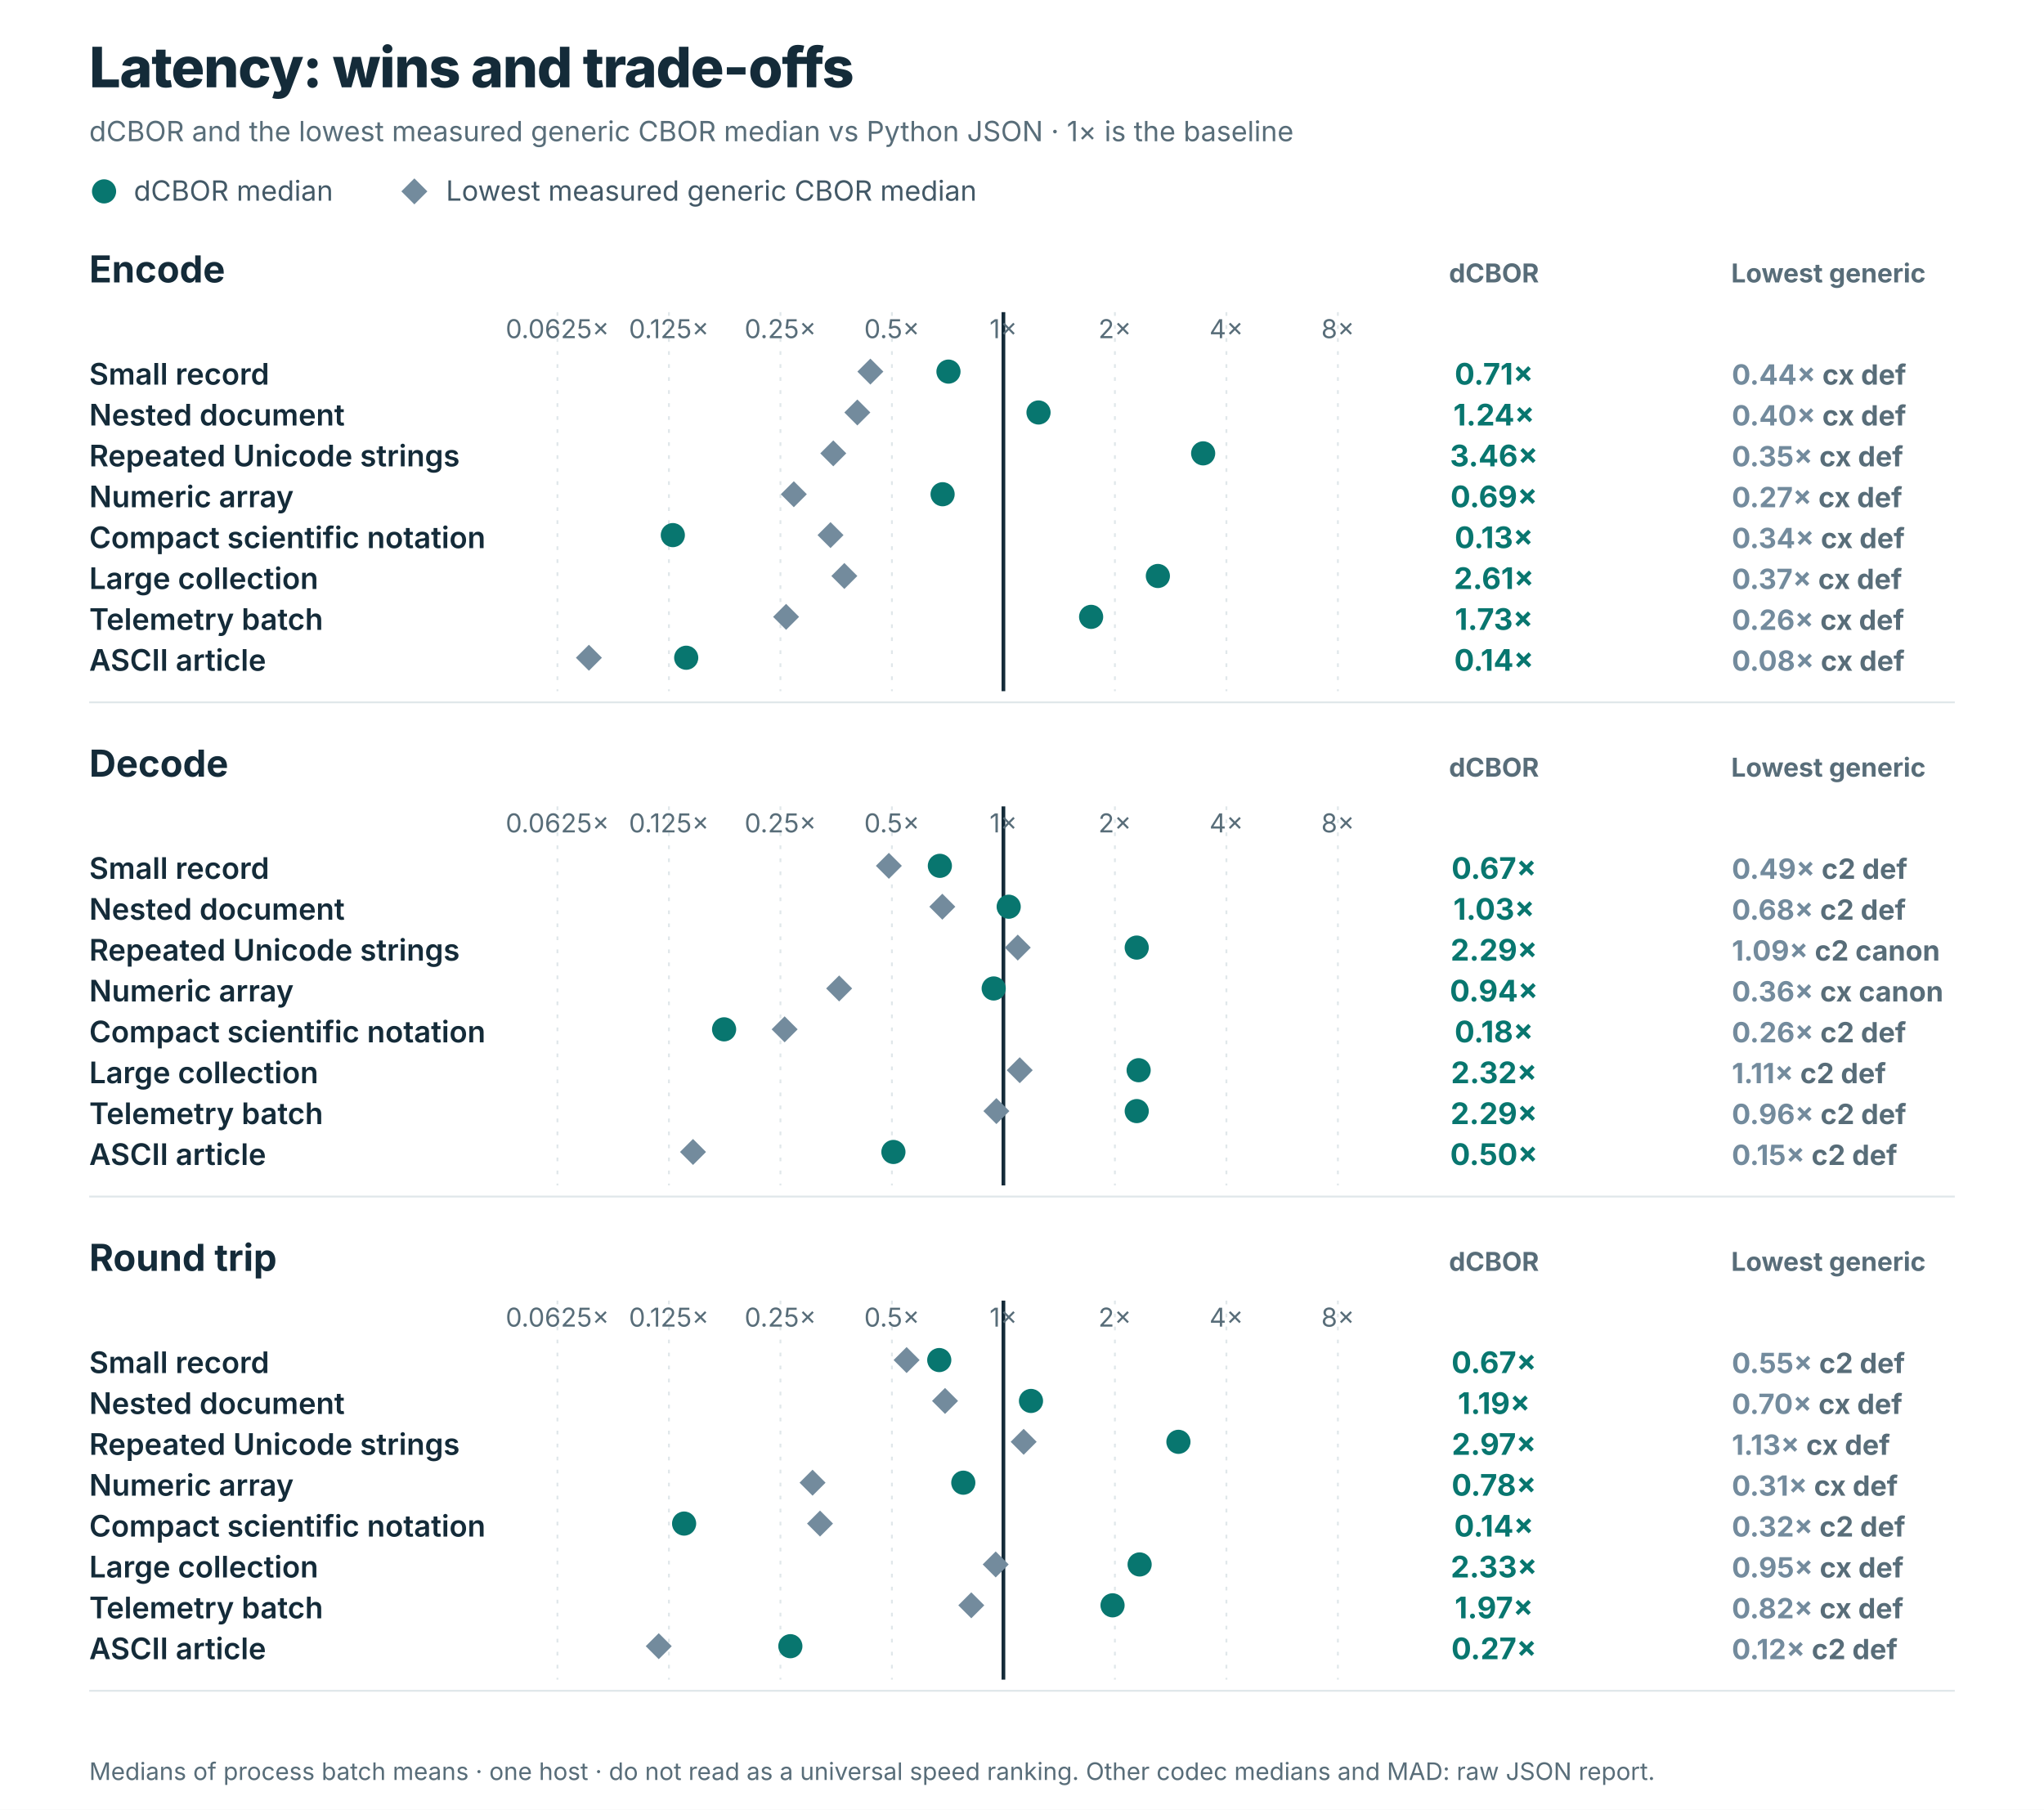
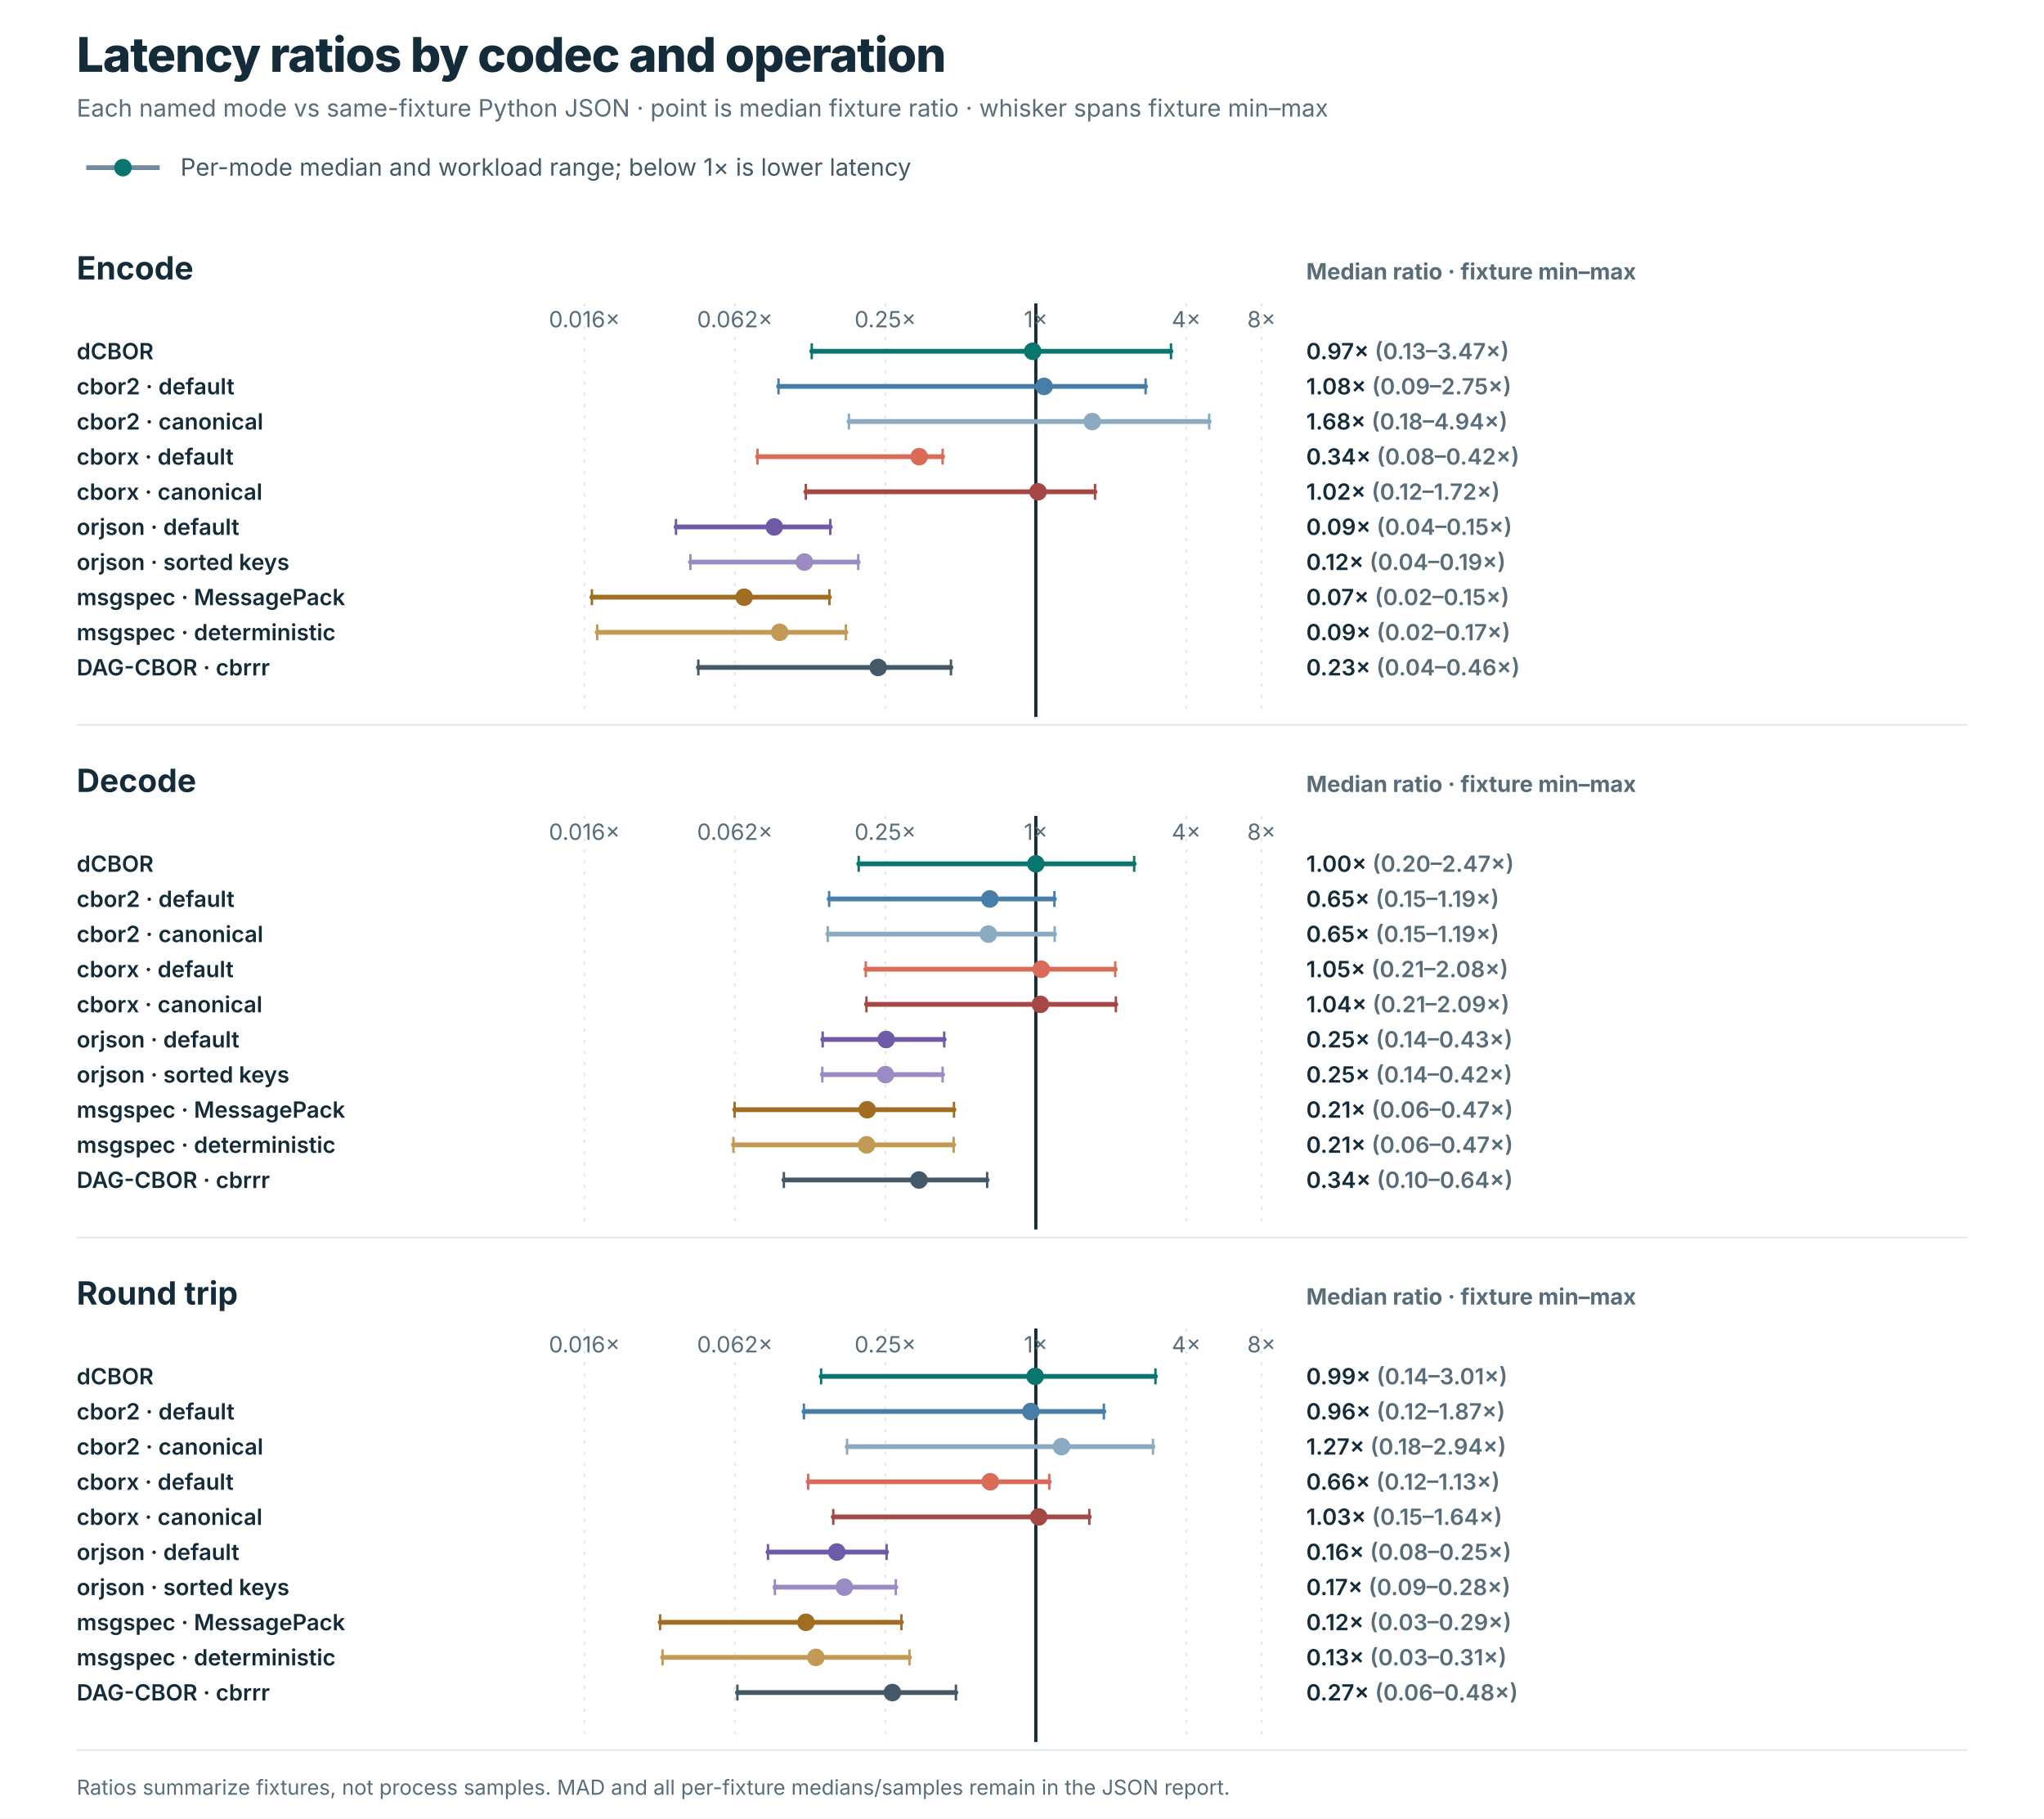
- <svg xmlns="http://www.w3.org/2000/svg" width="1100" height="974" viewBox="0 0 1100 974" role="img" aria-labelledby="title desc">
+ <svg xmlns="http://www.w3.org/2000/svg" width="1280" height="1139" viewBox="0 0 1280 1139" role="img" aria-labelledby="title desc">
  <style>
  text { font-family: Inter, ui-sans-serif, system-ui, -apple-system, sans-serif; fill: #142B39; }
  .title { font-size: 27px; font-weight: 740; letter-spacing: -0.45px; }
  .subtitle { font-size: 15px; fill: #586D79; }
  .caption { font-size: 13px; fill: #586D79; }
  .fixture { font-size: 16px; font-weight: 650; }
  .small { font-size: 14px; fill: #586D79; }
  .value { font-size: 15px; font-weight: 600; font-variant-numeric: tabular-nums; }
  .muted { fill: #586D79; }
  .card { fill: #FFFFFF; stroke: #E0E7EA; stroke-width: 1; }
  .rule { stroke: #E0E7EA; stroke-width: 1; }
  .legend { font-size: 15px; fill: #435967; }
  .column-head { font-size: 14px; fill: #586D79; font-weight: 650; }
  .axis { font-size: 14px; fill: #586D79; font-variant-numeric: tabular-nums; }

    .hero { font-size: 30px; font-weight: 760; letter-spacing: -0.55px; }
    .dek { font-size: 15px; fill: #586D79; }
    .operation { font-size: 20px; font-weight: 720; }
-     .row-label { font-size: 16px; font-weight: 580; }
-     .ratio-dcbor { font-size: 16px; font-weight: 700; fill: #08766F; font-variant-numeric: tabular-nums; }
-     .ratio-generic { font-size: 15px; font-weight: 650; fill: #738B9D; font-variant-numeric: tabular-nums; }
+     .mode-label { font-size: 14px; font-weight: 610; }
+     .ratio-value { font-size: 14px; font-weight: 620; font-variant-numeric: tabular-nums; }
  </style>
-   <rect width="1100" height="974" fill="#FFFFFF" />
-   <text x="48" y="47" class="hero">Latency: wins and trade-offs</text>
-   <text x="48" y="76" class="dek">dCBOR and the lowest measured generic CBOR median vs Python JSON · 1× is the baseline</text>
-   <circle cx="56" cy="103" r="6.5" fill="#08766F" />
-   <text x="72" y="108" class="legend">dCBOR median</text>
-   <polygon points="223,96 230,103 223,110 216,103" fill="#738B9D" />
-   <text x="240" y="108" class="legend">Lowest measured generic CBOR median</text>
-   <line x1="48" y1="378" x2="1052" y2="378" class="rule" />
-   <text x="48" y="152" class="operation">Encode</text>
-   <text x="804" y="152" text-anchor="middle" class="column-head">dCBOR</text>
-   <text x="984" y="152" text-anchor="middle" class="column-head">Lowest generic</text>
-   <line x1="300.00" y1="168" x2="300.00" y2="372" stroke="#E0E7EA" stroke-width="1" stroke-dasharray="2 5" />
-   <text x="300.00" y="182" text-anchor="middle" class="axis">0.0625×</text>
-   <line x1="360.00" y1="168" x2="360.00" y2="372" stroke="#E0E7EA" stroke-width="1" stroke-dasharray="2 5" />
-   <text x="360.00" y="182" text-anchor="middle" class="axis">0.125×</text>
-   <line x1="420.00" y1="168" x2="420.00" y2="372" stroke="#E0E7EA" stroke-width="1" stroke-dasharray="2 5" />
-   <text x="420.00" y="182" text-anchor="middle" class="axis">0.25×</text>
-   <line x1="480.00" y1="168" x2="480.00" y2="372" stroke="#E0E7EA" stroke-width="1" stroke-dasharray="2 5" />
-   <text x="480.00" y="182" text-anchor="middle" class="axis">0.5×</text>
-   <line x1="540.00" y1="168" x2="540.00" y2="372" stroke="#142B39" stroke-width="2" stroke-dasharray="0" />
-   <text x="540.00" y="182" text-anchor="middle" class="axis">1×</text>
-   <line x1="600.00" y1="168" x2="600.00" y2="372" stroke="#E0E7EA" stroke-width="1" stroke-dasharray="2 5" />
-   <text x="600.00" y="182" text-anchor="middle" class="axis">2×</text>
-   <line x1="660.00" y1="168" x2="660.00" y2="372" stroke="#E0E7EA" stroke-width="1" stroke-dasharray="2 5" />
-   <text x="660.00" y="182" text-anchor="middle" class="axis">4×</text>
-   <line x1="720.00" y1="168" x2="720.00" y2="372" stroke="#E0E7EA" stroke-width="1" stroke-dasharray="2 5" />
-   <text x="720.00" y="182" text-anchor="middle" class="axis">8×</text>
-   <text x="48" y="207" class="row-label">Small record</text>
-   <circle cx="510.43" cy="200" r="6.5" fill="#08766F" />
-   <polygon points="468.40,193.00 475.40,200.00 468.40,207.00 461.40,200.00" fill="#738B9D" />
-   <text x="804" y="207" text-anchor="middle" class="ratio-dcbor">0.71×</text>
-   <text x="932" y="207" class="ratio-generic">0.44× <tspan class="muted">cx def</tspan>
-   </text>
-   <text x="48" y="229" class="row-label">Nested document</text>
-   <circle cx="558.89" cy="222" r="6.5" fill="#08766F" />
-   <polygon points="461.38,215.00 468.38,222.00 461.38,229.00 454.38,222.00" fill="#738B9D" />
-   <text x="804" y="229" text-anchor="middle" class="ratio-dcbor">1.24×</text>
-   <text x="932" y="229" class="ratio-generic">0.40× <tspan class="muted">cx def</tspan>
-   </text>
-   <text x="48" y="251" class="row-label">Repeated Unicode strings</text>
-   <circle cx="647.49" cy="244" r="6.5" fill="#08766F" />
-   <polygon points="448.44,237.00 455.44,244.00 448.44,251.00 441.44,244.00" fill="#738B9D" />
-   <text x="804" y="251" text-anchor="middle" class="ratio-dcbor">3.46×</text>
-   <text x="932" y="251" class="ratio-generic">0.35× <tspan class="muted">cx def</tspan>
-   </text>
-   <text x="48" y="273" class="row-label">Numeric array</text>
-   <circle cx="507.27" cy="266" r="6.5" fill="#08766F" />
-   <polygon points="427.20,259.00 434.20,266.00 427.20,273.00 420.20,266.00" fill="#738B9D" />
-   <text x="804" y="273" text-anchor="middle" class="ratio-dcbor">0.69×</text>
-   <text x="932" y="273" class="ratio-generic">0.27× <tspan class="muted">cx def</tspan>
-   </text>
-   <text x="48" y="295" class="row-label">Compact scientific notation</text>
-   <circle cx="362.09" cy="288" r="6.5" fill="#08766F" />
-   <polygon points="446.95,281.00 453.95,288.00 446.95,295.00 439.95,288.00" fill="#738B9D" />
-   <text x="804" y="295" text-anchor="middle" class="ratio-dcbor">0.13×</text>
-   <text x="932" y="295" class="ratio-generic">0.34× <tspan class="muted">cx def</tspan>
-   </text>
-   <text x="48" y="317" class="row-label">Large collection</text>
-   <circle cx="623.12" cy="310" r="6.5" fill="#08766F" />
-   <polygon points="454.39,303.00 461.39,310.00 454.39,317.00 447.39,310.00" fill="#738B9D" />
-   <text x="804" y="317" text-anchor="middle" class="ratio-dcbor">2.61×</text>
-   <text x="932" y="317" class="ratio-generic">0.37× <tspan class="muted">cx def</tspan>
-   </text>
-   <text x="48" y="339" class="row-label">Telemetry batch</text>
-   <circle cx="587.20" cy="332" r="6.5" fill="#08766F" />
-   <polygon points="423.04,325.00 430.04,332.00 423.04,339.00 416.04,332.00" fill="#738B9D" />
-   <text x="804" y="339" text-anchor="middle" class="ratio-dcbor">1.73×</text>
-   <text x="932" y="339" class="ratio-generic">0.26× <tspan class="muted">cx def</tspan>
-   </text>
-   <text x="48" y="361" class="row-label">ASCII article</text>
-   <circle cx="369.29" cy="354" r="6.5" fill="#08766F" />
-   <polygon points="316.93,347.00 323.93,354.00 316.93,361.00 309.93,354.00" fill="#738B9D" />
-   <text x="804" y="361" text-anchor="middle" class="ratio-dcbor">0.14×</text>
-   <text x="932" y="361" class="ratio-generic">0.08× <tspan class="muted">cx def</tspan>
-   </text>
-   <line x1="48" y1="644" x2="1052" y2="644" class="rule" />
-   <text x="48" y="418" class="operation">Decode</text>
-   <text x="804" y="418" text-anchor="middle" class="column-head">dCBOR</text>
-   <text x="984" y="418" text-anchor="middle" class="column-head">Lowest generic</text>
-   <line x1="300.00" y1="434" x2="300.00" y2="638" stroke="#E0E7EA" stroke-width="1" stroke-dasharray="2 5" />
-   <text x="300.00" y="448" text-anchor="middle" class="axis">0.0625×</text>
-   <line x1="360.00" y1="434" x2="360.00" y2="638" stroke="#E0E7EA" stroke-width="1" stroke-dasharray="2 5" />
-   <text x="360.00" y="448" text-anchor="middle" class="axis">0.125×</text>
-   <line x1="420.00" y1="434" x2="420.00" y2="638" stroke="#E0E7EA" stroke-width="1" stroke-dasharray="2 5" />
-   <text x="420.00" y="448" text-anchor="middle" class="axis">0.25×</text>
-   <line x1="480.00" y1="434" x2="480.00" y2="638" stroke="#E0E7EA" stroke-width="1" stroke-dasharray="2 5" />
-   <text x="480.00" y="448" text-anchor="middle" class="axis">0.5×</text>
-   <line x1="540.00" y1="434" x2="540.00" y2="638" stroke="#142B39" stroke-width="2" stroke-dasharray="0" />
-   <text x="540.00" y="448" text-anchor="middle" class="axis">1×</text>
-   <line x1="600.00" y1="434" x2="600.00" y2="638" stroke="#E0E7EA" stroke-width="1" stroke-dasharray="2 5" />
-   <text x="600.00" y="448" text-anchor="middle" class="axis">2×</text>
-   <line x1="660.00" y1="434" x2="660.00" y2="638" stroke="#E0E7EA" stroke-width="1" stroke-dasharray="2 5" />
-   <text x="660.00" y="448" text-anchor="middle" class="axis">4×</text>
-   <line x1="720.00" y1="434" x2="720.00" y2="638" stroke="#E0E7EA" stroke-width="1" stroke-dasharray="2 5" />
-   <text x="720.00" y="448" text-anchor="middle" class="axis">8×</text>
-   <text x="48" y="473" class="row-label">Small record</text>
-   <circle cx="505.80" cy="466" r="6.5" fill="#08766F" />
-   <polygon points="478.35,459.00 485.35,466.00 478.35,473.00 471.35,466.00" fill="#738B9D" />
-   <text x="804" y="473" text-anchor="middle" class="ratio-dcbor">0.67×</text>
-   <text x="932" y="473" class="ratio-generic">0.49× <tspan class="muted">c2 def</tspan>
-   </text>
-   <text x="48" y="495" class="row-label">Nested document</text>
-   <circle cx="542.84" cy="488" r="6.5" fill="#08766F" />
-   <polygon points="507.12,481.00 514.12,488.00 507.12,495.00 500.12,488.00" fill="#738B9D" />
-   <text x="804" y="495" text-anchor="middle" class="ratio-dcbor">1.03×</text>
-   <text x="932" y="495" class="ratio-generic">0.68× <tspan class="muted">c2 def</tspan>
-   </text>
-   <text x="48" y="517" class="row-label">Repeated Unicode strings</text>
-   <circle cx="611.74" cy="510" r="6.5" fill="#08766F" />
-   <polygon points="547.72,503.00 554.72,510.00 547.72,517.00 540.72,510.00" fill="#738B9D" />
-   <text x="804" y="517" text-anchor="middle" class="ratio-dcbor">2.29×</text>
-   <text x="932" y="517" class="ratio-generic">1.09× <tspan class="muted">c2 canon</tspan>
-   </text>
-   <text x="48" y="539" class="row-label">Numeric array</text>
-   <circle cx="534.77" cy="532" r="6.5" fill="#08766F" />
-   <polygon points="451.59,525.00 458.59,532.00 451.59,539.00 444.59,532.00" fill="#738B9D" />
-   <text x="804" y="539" text-anchor="middle" class="ratio-dcbor">0.94×</text>
-   <text x="932" y="539" class="ratio-generic">0.36× <tspan class="muted">cx canon</tspan>
-   </text>
-   <text x="48" y="561" class="row-label">Compact scientific notation</text>
-   <circle cx="389.68" cy="554" r="6.5" fill="#08766F" />
-   <polygon points="422.26,547.00 429.26,554.00 422.26,561.00 415.26,554.00" fill="#738B9D" />
-   <text x="804" y="561" text-anchor="middle" class="ratio-dcbor">0.18×</text>
-   <text x="932" y="561" class="ratio-generic">0.26× <tspan class="muted">c2 def</tspan>
-   </text>
-   <text x="48" y="583" class="row-label">Large collection</text>
-   <circle cx="612.77" cy="576" r="6.5" fill="#08766F" />
-   <polygon points="548.77,569.00 555.77,576.00 548.77,583.00 541.77,576.00" fill="#738B9D" />
-   <text x="804" y="583" text-anchor="middle" class="ratio-dcbor">2.32×</text>
-   <text x="932" y="583" class="ratio-generic">1.11× <tspan class="muted">c2 def</tspan>
-   </text>
-   <text x="48" y="605" class="row-label">Telemetry batch</text>
-   <circle cx="611.75" cy="598" r="6.5" fill="#08766F" />
-   <polygon points="536.22,591.00 543.22,598.00 536.22,605.00 529.22,598.00" fill="#738B9D" />
-   <text x="804" y="605" text-anchor="middle" class="ratio-dcbor">2.29×</text>
-   <text x="932" y="605" class="ratio-generic">0.96× <tspan class="muted">c2 def</tspan>
-   </text>
-   <text x="48" y="627" class="row-label">ASCII article</text>
-   <circle cx="480.80" cy="620" r="6.5" fill="#08766F" />
-   <polygon points="372.95,613.00 379.95,620.00 372.95,627.00 365.95,620.00" fill="#738B9D" />
-   <text x="804" y="627" text-anchor="middle" class="ratio-dcbor">0.50×</text>
-   <text x="932" y="627" class="ratio-generic">0.15× <tspan class="muted">c2 def</tspan>
-   </text>
-   <line x1="48" y1="910" x2="1052" y2="910" class="rule" />
-   <text x="48" y="684" class="operation">Round trip</text>
-   <text x="804" y="684" text-anchor="middle" class="column-head">dCBOR</text>
-   <text x="984" y="684" text-anchor="middle" class="column-head">Lowest generic</text>
-   <line x1="300.00" y1="700" x2="300.00" y2="904" stroke="#E0E7EA" stroke-width="1" stroke-dasharray="2 5" />
-   <text x="300.00" y="714" text-anchor="middle" class="axis">0.0625×</text>
-   <line x1="360.00" y1="700" x2="360.00" y2="904" stroke="#E0E7EA" stroke-width="1" stroke-dasharray="2 5" />
-   <text x="360.00" y="714" text-anchor="middle" class="axis">0.125×</text>
-   <line x1="420.00" y1="700" x2="420.00" y2="904" stroke="#E0E7EA" stroke-width="1" stroke-dasharray="2 5" />
-   <text x="420.00" y="714" text-anchor="middle" class="axis">0.25×</text>
-   <line x1="480.00" y1="700" x2="480.00" y2="904" stroke="#E0E7EA" stroke-width="1" stroke-dasharray="2 5" />
-   <text x="480.00" y="714" text-anchor="middle" class="axis">0.5×</text>
-   <line x1="540.00" y1="700" x2="540.00" y2="904" stroke="#142B39" stroke-width="2" stroke-dasharray="0" />
-   <text x="540.00" y="714" text-anchor="middle" class="axis">1×</text>
-   <line x1="600.00" y1="700" x2="600.00" y2="904" stroke="#E0E7EA" stroke-width="1" stroke-dasharray="2 5" />
-   <text x="600.00" y="714" text-anchor="middle" class="axis">2×</text>
-   <line x1="660.00" y1="700" x2="660.00" y2="904" stroke="#E0E7EA" stroke-width="1" stroke-dasharray="2 5" />
-   <text x="660.00" y="714" text-anchor="middle" class="axis">4×</text>
-   <line x1="720.00" y1="700" x2="720.00" y2="904" stroke="#E0E7EA" stroke-width="1" stroke-dasharray="2 5" />
-   <text x="720.00" y="714" text-anchor="middle" class="axis">8×</text>
-   <text x="48" y="739" class="row-label">Small record</text>
-   <circle cx="505.47" cy="732" r="6.5" fill="#08766F" />
-   <polygon points="487.90,725.00 494.90,732.00 487.90,739.00 480.90,732.00" fill="#738B9D" />
-   <text x="804" y="739" text-anchor="middle" class="ratio-dcbor">0.67×</text>
-   <text x="932" y="739" class="ratio-generic">0.55× <tspan class="muted">c2 def</tspan>
-   </text>
-   <text x="48" y="761" class="row-label">Nested document</text>
-   <circle cx="554.84" cy="754" r="6.5" fill="#08766F" />
-   <polygon points="508.58,747.00 515.58,754.00 508.58,761.00 501.58,754.00" fill="#738B9D" />
-   <text x="804" y="761" text-anchor="middle" class="ratio-dcbor">1.19×</text>
-   <text x="932" y="761" class="ratio-generic">0.70× <tspan class="muted">cx def</tspan>
-   </text>
-   <text x="48" y="783" class="row-label">Repeated Unicode strings</text>
-   <circle cx="634.18" cy="776" r="6.5" fill="#08766F" />
-   <polygon points="550.89,769.00 557.89,776.00 550.89,783.00 543.89,776.00" fill="#738B9D" />
-   <text x="804" y="783" text-anchor="middle" class="ratio-dcbor">2.97×</text>
-   <text x="932" y="783" class="ratio-generic">1.13× <tspan class="muted">cx def</tspan>
-   </text>
-   <text x="48" y="805" class="row-label">Numeric array</text>
-   <circle cx="518.41" cy="798" r="6.5" fill="#08766F" />
-   <polygon points="437.28,791.00 444.28,798.00 437.28,805.00 430.28,798.00" fill="#738B9D" />
-   <text x="804" y="805" text-anchor="middle" class="ratio-dcbor">0.78×</text>
-   <text x="932" y="805" class="ratio-generic">0.31× <tspan class="muted">cx def</tspan>
-   </text>
-   <text x="48" y="827" class="row-label">Compact scientific notation</text>
-   <circle cx="368.16" cy="820" r="6.5" fill="#08766F" />
-   <polygon points="441.30,813.00 448.30,820.00 441.30,827.00 434.30,820.00" fill="#738B9D" />
-   <text x="804" y="827" text-anchor="middle" class="ratio-dcbor">0.14×</text>
-   <text x="932" y="827" class="ratio-generic">0.32× <tspan class="muted">c2 def</tspan>
-   </text>
-   <text x="48" y="849" class="row-label">Large collection</text>
-   <circle cx="613.30" cy="842" r="6.5" fill="#08766F" />
-   <polygon points="535.84,835.00 542.84,842.00 535.84,849.00 528.84,842.00" fill="#738B9D" />
-   <text x="804" y="849" text-anchor="middle" class="ratio-dcbor">2.33×</text>
-   <text x="932" y="849" class="ratio-generic">0.95× <tspan class="muted">cx def</tspan>
-   </text>
-   <text x="48" y="871" class="row-label">Telemetry batch</text>
-   <circle cx="598.73" cy="864" r="6.5" fill="#08766F" />
-   <polygon points="522.71,857.00 529.71,864.00 522.71,871.00 515.71,864.00" fill="#738B9D" />
-   <text x="804" y="871" text-anchor="middle" class="ratio-dcbor">1.97×</text>
-   <text x="932" y="871" class="ratio-generic">0.82× <tspan class="muted">cx def</tspan>
-   </text>
-   <text x="48" y="893" class="row-label">ASCII article</text>
-   <circle cx="425.34" cy="886" r="6.5" fill="#08766F" />
-   <polygon points="354.50,879.00 361.50,886.00 354.50,893.00 347.50,886.00" fill="#738B9D" />
-   <text x="804" y="893" text-anchor="middle" class="ratio-dcbor">0.27×</text>
-   <text x="932" y="893" class="ratio-generic">0.12× <tspan class="muted">c2 def</tspan>
-   </text>
-   <text x="48" y="958" class="caption">Medians of process batch means · one host · do not read as a universal speed ranking. Other codec medians and MAD: raw JSON report.</text>
+   <rect width="1280" height="1139" fill="#FFFFFF" />
+   <text x="48" y="45" class="hero">Latency ratios by codec and operation</text>
+   <text x="48" y="73" class="dek">Each named mode vs same-fixture Python JSON · point is median fixture ratio · whisker spans fixture min–max</text>
+   <line x1="54" y1="105" x2="100" y2="105" stroke="#738B9D" stroke-width="3" />
+   <circle cx="77" cy="105" r="5.5" fill="#08766F" />
+   <text x="113" y="110" class="legend">Per-mode median and workload range; below 1× is lower latency</text>
+   <text x="48" y="175" class="operation">Encode</text>
+   <text x="818" y="175" class="column-head">Median ratio · fixture min–max</text>
+   <line x1="48" y1="454" x2="1232" y2="454" class="rule" />
+   <line x1="366.00" y1="190" x2="366.00" y2="449" stroke="#E0E7EA" stroke-width="1" stroke-dasharray="2 5" />
+   <text x="366.00" y="205" text-anchor="middle" class="axis">0.016×</text>
+   <line x1="460.22" y1="190" x2="460.22" y2="449" stroke="#E0E7EA" stroke-width="1" stroke-dasharray="2 5" />
+   <text x="460.22" y="205" text-anchor="middle" class="axis">0.062×</text>
+   <line x1="554.44" y1="190" x2="554.44" y2="449" stroke="#E0E7EA" stroke-width="1" stroke-dasharray="2 5" />
+   <text x="554.44" y="205" text-anchor="middle" class="axis">0.25×</text>
+   <line x1="648.67" y1="190" x2="648.67" y2="449" stroke="#142B39" stroke-width="2" stroke-dasharray="0" />
+   <text x="648.67" y="205" text-anchor="middle" class="axis">1×</text>
+   <line x1="742.89" y1="190" x2="742.89" y2="449" stroke="#E0E7EA" stroke-width="1" stroke-dasharray="2 5" />
+   <text x="742.89" y="205" text-anchor="middle" class="axis">4×</text>
+   <line x1="790.00" y1="190" x2="790.00" y2="449" stroke="#E0E7EA" stroke-width="1" stroke-dasharray="2 5" />
+   <text x="790.00" y="205" text-anchor="middle" class="axis">8×</text>
+   <text x="48" y="225" class="mode-label" fill="#08766F">dCBOR</text>
+   <line x1="508.34" y1="220" x2="733.31" y2="220" stroke="#08766F" stroke-width="3" stroke-linecap="round" />
+   <line x1="508.34" y1="215" x2="508.34" y2="225" stroke="#08766F" stroke-width="1.5" />
+   <line x1="733.31" y1="215" x2="733.31" y2="225" stroke="#08766F" stroke-width="1.5" />
+   <circle cx="646.69" cy="220" r="5.5" fill="#08766F" />
+   <text x="818" y="225" class="ratio-value">0.97× <tspan class="muted">(0.13–3.47×)</tspan>
+   </text>
+   <text x="48" y="247" class="mode-label" fill="#477EA8">cbor2 · default</text>
+   <line x1="487.55" y1="242" x2="717.40" y2="242" stroke="#477EA8" stroke-width="3" stroke-linecap="round" />
+   <line x1="487.55" y1="237" x2="487.55" y2="247" stroke="#477EA8" stroke-width="1.5" />
+   <line x1="717.40" y1="237" x2="717.40" y2="247" stroke="#477EA8" stroke-width="1.5" />
+   <circle cx="653.82" cy="242" r="5.5" fill="#477EA8" />
+   <text x="818" y="247" class="ratio-value">1.08× <tspan class="muted">(0.09–2.75×)</tspan>
+   </text>
+   <text x="48" y="269" class="mode-label" fill="#8AAAC1">cbor2 · canonical</text>
+   <line x1="531.61" y1="264" x2="757.23" y2="264" stroke="#8AAAC1" stroke-width="3" stroke-linecap="round" />
+   <line x1="531.61" y1="259" x2="531.61" y2="269" stroke="#8AAAC1" stroke-width="1.5" />
+   <line x1="757.23" y1="259" x2="757.23" y2="269" stroke="#8AAAC1" stroke-width="1.5" />
+   <circle cx="683.97" cy="264" r="5.5" fill="#8AAAC1" />
+   <text x="818" y="269" class="ratio-value">1.68× <tspan class="muted">(0.18–4.94×)</tspan>
+   </text>
+   <text x="48" y="291" class="mode-label" fill="#D96B57">cborx · default</text>
+   <line x1="474.36" y1="286" x2="590.28" y2="286" stroke="#D96B57" stroke-width="3" stroke-linecap="round" />
+   <line x1="474.36" y1="281" x2="474.36" y2="291" stroke="#D96B57" stroke-width="1.5" />
+   <line x1="590.28" y1="281" x2="590.28" y2="291" stroke="#D96B57" stroke-width="1.5" />
+   <circle cx="575.60" cy="286" r="5.5" fill="#D96B57" />
+   <text x="818" y="291" class="ratio-value">0.34× <tspan class="muted">(0.08–0.42×)</tspan>
+   </text>
+   <text x="48" y="313" class="mode-label" fill="#A54844">cborx · canonical</text>
+   <line x1="504.63" y1="308" x2="685.71" y2="308" stroke="#A54844" stroke-width="3" stroke-linecap="round" />
+   <line x1="504.63" y1="303" x2="504.63" y2="313" stroke="#A54844" stroke-width="1.5" />
+   <line x1="685.71" y1="303" x2="685.71" y2="313" stroke="#A54844" stroke-width="1.5" />
+   <circle cx="650.03" cy="308" r="5.5" fill="#A54844" />
+   <text x="818" y="313" class="ratio-value">1.02× <tspan class="muted">(0.12–1.72×)</tspan>
+   </text>
+   <text x="48" y="335" class="mode-label" fill="#6E5AA6">orjson · default</text>
+   <line x1="423.32" y1="330" x2="519.95" y2="330" stroke="#6E5AA6" stroke-width="3" stroke-linecap="round" />
+   <line x1="423.32" y1="325" x2="423.32" y2="335" stroke="#6E5AA6" stroke-width="1.5" />
+   <line x1="519.95" y1="325" x2="519.95" y2="335" stroke="#6E5AA6" stroke-width="1.5" />
+   <circle cx="484.87" cy="330" r="5.5" fill="#6E5AA6" />
+   <text x="818" y="335" class="ratio-value">0.09× <tspan class="muted">(0.04–0.15×)</tspan>
+   </text>
+   <text x="48" y="357" class="mode-label" fill="#9A8CC2">orjson · sorted keys</text>
+   <line x1="432.34" y1="352" x2="537.45" y2="352" stroke="#9A8CC2" stroke-width="3" stroke-linecap="round" />
+   <line x1="432.34" y1="347" x2="432.34" y2="357" stroke="#9A8CC2" stroke-width="1.5" />
+   <line x1="537.45" y1="347" x2="537.45" y2="357" stroke="#9A8CC2" stroke-width="1.5" />
+   <circle cx="503.73" cy="352" r="5.5" fill="#9A8CC2" />
+   <text x="818" y="357" class="ratio-value">0.12× <tspan class="muted">(0.04–0.19×)</tspan>
+   </text>
+   <text x="48" y="379" class="mode-label" fill="#A06D22">msgspec · MessagePack</text>
+   <line x1="370.64" y1="374" x2="519.39" y2="374" stroke="#A06D22" stroke-width="3" stroke-linecap="round" />
+   <line x1="370.64" y1="369" x2="370.64" y2="379" stroke="#A06D22" stroke-width="1.5" />
+   <line x1="519.39" y1="369" x2="519.39" y2="379" stroke="#A06D22" stroke-width="1.5" />
+   <circle cx="466.02" cy="374" r="5.5" fill="#A06D22" />
+   <text x="818" y="379" class="ratio-value">0.07× <tspan class="muted">(0.02–0.15×)</tspan>
+   </text>
+   <text x="48" y="401" class="mode-label" fill="#C39A55">msgspec · deterministic</text>
+   <line x1="373.95" y1="396" x2="529.72" y2="396" stroke="#C39A55" stroke-width="3" stroke-linecap="round" />
+   <line x1="373.95" y1="391" x2="373.95" y2="401" stroke="#C39A55" stroke-width="1.5" />
+   <line x1="529.72" y1="391" x2="529.72" y2="401" stroke="#C39A55" stroke-width="1.5" />
+   <circle cx="488.23" cy="396" r="5.5" fill="#C39A55" />
+   <text x="818" y="401" class="ratio-value">0.09× <tspan class="muted">(0.02–0.17×)</tspan>
+   </text>
+   <text x="48" y="423" class="mode-label" fill="#435967">DAG-CBOR · cbrrr</text>
+   <line x1="437.32" y1="418" x2="595.51" y2="418" stroke="#435967" stroke-width="3" stroke-linecap="round" />
+   <line x1="437.32" y1="413" x2="437.32" y2="423" stroke="#435967" stroke-width="1.5" />
+   <line x1="595.51" y1="413" x2="595.51" y2="423" stroke="#435967" stroke-width="1.5" />
+   <circle cx="549.89" cy="418" r="5.5" fill="#435967" />
+   <text x="818" y="423" class="ratio-value">0.23× <tspan class="muted">(0.04–0.46×)</tspan>
+   </text>
+   <text x="48" y="496" class="operation">Decode</text>
+   <text x="818" y="496" class="column-head">Median ratio · fixture min–max</text>
+   <line x1="48" y1="775" x2="1232" y2="775" class="rule" />
+   <line x1="366.00" y1="511" x2="366.00" y2="770" stroke="#E0E7EA" stroke-width="1" stroke-dasharray="2 5" />
+   <text x="366.00" y="526" text-anchor="middle" class="axis">0.016×</text>
+   <line x1="460.22" y1="511" x2="460.22" y2="770" stroke="#E0E7EA" stroke-width="1" stroke-dasharray="2 5" />
+   <text x="460.22" y="526" text-anchor="middle" class="axis">0.062×</text>
+   <line x1="554.44" y1="511" x2="554.44" y2="770" stroke="#E0E7EA" stroke-width="1" stroke-dasharray="2 5" />
+   <text x="554.44" y="526" text-anchor="middle" class="axis">0.25×</text>
+   <line x1="648.67" y1="511" x2="648.67" y2="770" stroke="#142B39" stroke-width="2" stroke-dasharray="0" />
+   <text x="648.67" y="526" text-anchor="middle" class="axis">1×</text>
+   <line x1="742.89" y1="511" x2="742.89" y2="770" stroke="#E0E7EA" stroke-width="1" stroke-dasharray="2 5" />
+   <text x="742.89" y="526" text-anchor="middle" class="axis">4×</text>
+   <line x1="790.00" y1="511" x2="790.00" y2="770" stroke="#E0E7EA" stroke-width="1" stroke-dasharray="2 5" />
+   <text x="790.00" y="526" text-anchor="middle" class="axis">8×</text>
+   <text x="48" y="546" class="mode-label" fill="#08766F">dCBOR</text>
+   <line x1="537.72" y1="541" x2="710.24" y2="541" stroke="#08766F" stroke-width="3" stroke-linecap="round" />
+   <line x1="537.72" y1="536" x2="537.72" y2="546" stroke="#08766F" stroke-width="1.5" />
+   <line x1="710.24" y1="536" x2="710.24" y2="546" stroke="#08766F" stroke-width="1.5" />
+   <circle cx="648.68" cy="541" r="5.5" fill="#08766F" />
+   <text x="818" y="546" class="ratio-value">1.00× <tspan class="muted">(0.20–2.47×)</tspan>
+   </text>
+   <text x="48" y="568" class="mode-label" fill="#477EA8">cbor2 · default</text>
+   <line x1="519.22" y1="563" x2="660.31" y2="563" stroke="#477EA8" stroke-width="3" stroke-linecap="round" />
+   <line x1="519.22" y1="558" x2="519.22" y2="568" stroke="#477EA8" stroke-width="1.5" />
+   <line x1="660.31" y1="558" x2="660.31" y2="568" stroke="#477EA8" stroke-width="1.5" />
+   <circle cx="619.85" cy="563" r="5.5" fill="#477EA8" />
+   <text x="818" y="568" class="ratio-value">0.65× <tspan class="muted">(0.15–1.19×)</tspan>
+   </text>
+   <text x="48" y="590" class="mode-label" fill="#8AAAC1">cbor2 · canonical</text>
+   <line x1="518.39" y1="585" x2="660.45" y2="585" stroke="#8AAAC1" stroke-width="3" stroke-linecap="round" />
+   <line x1="518.39" y1="580" x2="518.39" y2="590" stroke="#8AAAC1" stroke-width="1.5" />
+   <line x1="660.45" y1="580" x2="660.45" y2="590" stroke="#8AAAC1" stroke-width="1.5" />
+   <circle cx="618.96" cy="585" r="5.5" fill="#8AAAC1" />
+   <text x="818" y="590" class="ratio-value">0.65× <tspan class="muted">(0.15–1.19×)</tspan>
+   </text>
+   <text x="48" y="612" class="mode-label" fill="#D96B57">cborx · default</text>
+   <line x1="542.17" y1="607" x2="698.39" y2="607" stroke="#D96B57" stroke-width="3" stroke-linecap="round" />
+   <line x1="542.17" y1="602" x2="542.17" y2="612" stroke="#D96B57" stroke-width="1.5" />
+   <line x1="698.39" y1="602" x2="698.39" y2="612" stroke="#D96B57" stroke-width="1.5" />
+   <circle cx="652.01" cy="607" r="5.5" fill="#D96B57" />
+   <text x="818" y="612" class="ratio-value">1.05× <tspan class="muted">(0.21–2.08×)</tspan>
+   </text>
+   <text x="48" y="634" class="mode-label" fill="#A54844">cborx · canonical</text>
+   <line x1="542.58" y1="629" x2="698.78" y2="629" stroke="#A54844" stroke-width="3" stroke-linecap="round" />
+   <line x1="542.58" y1="624" x2="542.58" y2="634" stroke="#A54844" stroke-width="1.5" />
+   <line x1="698.78" y1="624" x2="698.78" y2="634" stroke="#A54844" stroke-width="1.5" />
+   <circle cx="651.50" cy="629" r="5.5" fill="#A54844" />
+   <text x="818" y="634" class="ratio-value">1.04× <tspan class="muted">(0.21–2.09×)</tspan>
+   </text>
+   <text x="48" y="656" class="mode-label" fill="#6E5AA6">orjson · default</text>
+   <line x1="515.19" y1="651" x2="591.29" y2="651" stroke="#6E5AA6" stroke-width="3" stroke-linecap="round" />
+   <line x1="515.19" y1="646" x2="515.19" y2="656" stroke="#6E5AA6" stroke-width="1.5" />
+   <line x1="591.29" y1="646" x2="591.29" y2="656" stroke="#6E5AA6" stroke-width="1.5" />
+   <circle cx="554.93" cy="651" r="5.5" fill="#6E5AA6" />
+   <text x="818" y="656" class="ratio-value">0.25× <tspan class="muted">(0.14–0.43×)</tspan>
+   </text>
+   <text x="48" y="678" class="mode-label" fill="#9A8CC2">orjson · sorted keys</text>
+   <line x1="514.95" y1="673" x2="590.28" y2="673" stroke="#9A8CC2" stroke-width="3" stroke-linecap="round" />
+   <line x1="514.95" y1="668" x2="514.95" y2="678" stroke="#9A8CC2" stroke-width="1.5" />
+   <line x1="590.28" y1="668" x2="590.28" y2="678" stroke="#9A8CC2" stroke-width="1.5" />
+   <circle cx="554.49" cy="673" r="5.5" fill="#9A8CC2" />
+   <text x="818" y="678" class="ratio-value">0.25× <tspan class="muted">(0.14–0.42×)</tspan>
+   </text>
+   <text x="48" y="700" class="mode-label" fill="#A06D22">msgspec · MessagePack</text>
+   <line x1="460.03" y1="695" x2="597.41" y2="695" stroke="#A06D22" stroke-width="3" stroke-linecap="round" />
+   <line x1="460.03" y1="690" x2="460.03" y2="700" stroke="#A06D22" stroke-width="1.5" />
+   <line x1="597.41" y1="690" x2="597.41" y2="700" stroke="#A06D22" stroke-width="1.5" />
+   <circle cx="543.04" cy="695" r="5.5" fill="#A06D22" />
+   <text x="818" y="700" class="ratio-value">0.21× <tspan class="muted">(0.06–0.47×)</tspan>
+   </text>
+   <text x="48" y="722" class="mode-label" fill="#C39A55">msgspec · deterministic</text>
+   <line x1="459.27" y1="717" x2="597.21" y2="717" stroke="#C39A55" stroke-width="3" stroke-linecap="round" />
+   <line x1="459.27" y1="712" x2="459.27" y2="722" stroke="#C39A55" stroke-width="1.5" />
+   <line x1="597.21" y1="712" x2="597.21" y2="722" stroke="#C39A55" stroke-width="1.5" />
+   <circle cx="542.67" cy="717" r="5.5" fill="#C39A55" />
+   <text x="818" y="722" class="ratio-value">0.21× <tspan class="muted">(0.06–0.47×)</tspan>
+   </text>
+   <text x="48" y="744" class="mode-label" fill="#435967">DAG-CBOR · cbrrr</text>
+   <line x1="490.87" y1="739" x2="618.17" y2="739" stroke="#435967" stroke-width="3" stroke-linecap="round" />
+   <line x1="490.87" y1="734" x2="490.87" y2="744" stroke="#435967" stroke-width="1.5" />
+   <line x1="618.17" y1="734" x2="618.17" y2="744" stroke="#435967" stroke-width="1.5" />
+   <circle cx="575.50" cy="739" r="5.5" fill="#435967" />
+   <text x="818" y="744" class="ratio-value">0.34× <tspan class="muted">(0.10–0.64×)</tspan>
+   </text>
+   <text x="48" y="817" class="operation">Round trip</text>
+   <text x="818" y="817" class="column-head">Median ratio · fixture min–max</text>
+   <line x1="48" y1="1096" x2="1232" y2="1096" class="rule" />
+   <line x1="366.00" y1="832" x2="366.00" y2="1091" stroke="#E0E7EA" stroke-width="1" stroke-dasharray="2 5" />
+   <text x="366.00" y="847" text-anchor="middle" class="axis">0.016×</text>
+   <line x1="460.22" y1="832" x2="460.22" y2="1091" stroke="#E0E7EA" stroke-width="1" stroke-dasharray="2 5" />
+   <text x="460.22" y="847" text-anchor="middle" class="axis">0.062×</text>
+   <line x1="554.44" y1="832" x2="554.44" y2="1091" stroke="#E0E7EA" stroke-width="1" stroke-dasharray="2 5" />
+   <text x="554.44" y="847" text-anchor="middle" class="axis">0.25×</text>
+   <line x1="648.67" y1="832" x2="648.67" y2="1091" stroke="#142B39" stroke-width="2" stroke-dasharray="0" />
+   <text x="648.67" y="847" text-anchor="middle" class="axis">1×</text>
+   <line x1="742.89" y1="832" x2="742.89" y2="1091" stroke="#E0E7EA" stroke-width="1" stroke-dasharray="2 5" />
+   <text x="742.89" y="847" text-anchor="middle" class="axis">4×</text>
+   <line x1="790.00" y1="832" x2="790.00" y2="1091" stroke="#E0E7EA" stroke-width="1" stroke-dasharray="2 5" />
+   <text x="790.00" y="847" text-anchor="middle" class="axis">8×</text>
+   <text x="48" y="867" class="mode-label" fill="#08766F">dCBOR</text>
+   <line x1="514.19" y1="862" x2="723.57" y2="862" stroke="#08766F" stroke-width="3" stroke-linecap="round" />
+   <line x1="514.19" y1="857" x2="514.19" y2="867" stroke="#08766F" stroke-width="1.5" />
+   <line x1="723.57" y1="857" x2="723.57" y2="867" stroke="#08766F" stroke-width="1.5" />
+   <circle cx="648.23" cy="862" r="5.5" fill="#08766F" />
+   <text x="818" y="867" class="ratio-value">0.99× <tspan class="muted">(0.14–3.01×)</tspan>
+   </text>
+   <text x="48" y="889" class="mode-label" fill="#477EA8">cbor2 · default</text>
+   <line x1="503.43" y1="884" x2="691.27" y2="884" stroke="#477EA8" stroke-width="3" stroke-linecap="round" />
+   <line x1="503.43" y1="879" x2="503.43" y2="889" stroke="#477EA8" stroke-width="1.5" />
+   <line x1="691.27" y1="879" x2="691.27" y2="889" stroke="#477EA8" stroke-width="1.5" />
+   <circle cx="645.54" cy="884" r="5.5" fill="#477EA8" />
+   <text x="818" y="889" class="ratio-value">0.96× <tspan class="muted">(0.12–1.87×)</tspan>
+   </text>
+   <text x="48" y="911" class="mode-label" fill="#8AAAC1">cbor2 · canonical</text>
+   <line x1="530.45" y1="906" x2="722.00" y2="906" stroke="#8AAAC1" stroke-width="3" stroke-linecap="round" />
+   <line x1="530.45" y1="901" x2="530.45" y2="911" stroke="#8AAAC1" stroke-width="1.5" />
+   <line x1="722.00" y1="901" x2="722.00" y2="911" stroke="#8AAAC1" stroke-width="1.5" />
+   <circle cx="664.77" cy="906" r="5.5" fill="#8AAAC1" />
+   <text x="818" y="911" class="ratio-value">1.27× <tspan class="muted">(0.18–2.94×)</tspan>
+   </text>
+   <text x="48" y="933" class="mode-label" fill="#D96B57">cborx · default</text>
+   <line x1="506.10" y1="928" x2="657.09" y2="928" stroke="#D96B57" stroke-width="3" stroke-linecap="round" />
+   <line x1="506.10" y1="923" x2="506.10" y2="933" stroke="#D96B57" stroke-width="1.5" />
+   <line x1="657.09" y1="923" x2="657.09" y2="933" stroke="#D96B57" stroke-width="1.5" />
+   <circle cx="620.13" cy="928" r="5.5" fill="#D96B57" />
+   <text x="818" y="933" class="ratio-value">0.66× <tspan class="muted">(0.12–1.13×)</tspan>
+   </text>
+   <text x="48" y="955" class="mode-label" fill="#A54844">cborx · canonical</text>
+   <line x1="521.80" y1="950" x2="682.17" y2="950" stroke="#A54844" stroke-width="3" stroke-linecap="round" />
+   <line x1="521.80" y1="945" x2="521.80" y2="955" stroke="#A54844" stroke-width="1.5" />
+   <line x1="682.17" y1="945" x2="682.17" y2="955" stroke="#A54844" stroke-width="1.5" />
+   <circle cx="650.49" cy="950" r="5.5" fill="#A54844" />
+   <text x="818" y="955" class="ratio-value">1.03× <tspan class="muted">(0.15–1.64×)</tspan>
+   </text>
+   <text x="48" y="977" class="mode-label" fill="#6E5AA6">orjson · default</text>
+   <line x1="480.93" y1="972" x2="555.19" y2="972" stroke="#6E5AA6" stroke-width="3" stroke-linecap="round" />
+   <line x1="480.93" y1="967" x2="480.93" y2="977" stroke="#6E5AA6" stroke-width="1.5" />
+   <line x1="555.19" y1="967" x2="555.19" y2="977" stroke="#6E5AA6" stroke-width="1.5" />
+   <circle cx="524.04" cy="972" r="5.5" fill="#6E5AA6" />
+   <text x="818" y="977" class="ratio-value">0.16× <tspan class="muted">(0.08–0.25×)</tspan>
+   </text>
+   <text x="48" y="999" class="mode-label" fill="#9A8CC2">orjson · sorted keys</text>
+   <line x1="485.25" y1="994" x2="560.97" y2="994" stroke="#9A8CC2" stroke-width="3" stroke-linecap="round" />
+   <line x1="485.25" y1="989" x2="485.25" y2="999" stroke="#9A8CC2" stroke-width="1.5" />
+   <line x1="560.97" y1="989" x2="560.97" y2="999" stroke="#9A8CC2" stroke-width="1.5" />
+   <circle cx="528.76" cy="994" r="5.5" fill="#9A8CC2" />
+   <text x="818" y="999" class="ratio-value">0.17× <tspan class="muted">(0.09–0.28×)</tspan>
+   </text>
+   <text x="48" y="1021" class="mode-label" fill="#A06D22">msgspec · MessagePack</text>
+   <line x1="413.38" y1="1016" x2="564.49" y2="1016" stroke="#A06D22" stroke-width="3" stroke-linecap="round" />
+   <line x1="413.38" y1="1011" x2="413.38" y2="1021" stroke="#A06D22" stroke-width="1.5" />
+   <line x1="564.49" y1="1011" x2="564.49" y2="1021" stroke="#A06D22" stroke-width="1.5" />
+   <circle cx="504.70" cy="1016" r="5.5" fill="#A06D22" />
+   <text x="818" y="1021" class="ratio-value">0.12× <tspan class="muted">(0.03–0.29×)</tspan>
+   </text>
+   <text x="48" y="1043" class="mode-label" fill="#C39A55">msgspec · deterministic</text>
+   <line x1="414.89" y1="1038" x2="569.54" y2="1038" stroke="#C39A55" stroke-width="3" stroke-linecap="round" />
+   <line x1="414.89" y1="1033" x2="414.89" y2="1043" stroke="#C39A55" stroke-width="1.5" />
+   <line x1="569.54" y1="1033" x2="569.54" y2="1043" stroke="#C39A55" stroke-width="1.5" />
+   <circle cx="510.91" cy="1038" r="5.5" fill="#C39A55" />
+   <text x="818" y="1043" class="ratio-value">0.13× <tspan class="muted">(0.03–0.31×)</tspan>
+   </text>
+   <text x="48" y="1065" class="mode-label" fill="#435967">DAG-CBOR · cbrrr</text>
+   <line x1="461.77" y1="1060" x2="598.60" y2="1060" stroke="#435967" stroke-width="3" stroke-linecap="round" />
+   <line x1="461.77" y1="1055" x2="461.77" y2="1065" stroke="#435967" stroke-width="1.5" />
+   <line x1="598.60" y1="1055" x2="598.60" y2="1065" stroke="#435967" stroke-width="1.5" />
+   <circle cx="558.84" cy="1060" r="5.5" fill="#435967" />
+   <text x="818" y="1065" class="ratio-value">0.27× <tspan class="muted">(0.06–0.48×)</tspan>
+   </text>
+   <text x="48" y="1124" class="caption">Ratios summarize fixtures, not process samples. MAD and all per-fixture medians/samples remain in the JSON report.</text>
</svg>
